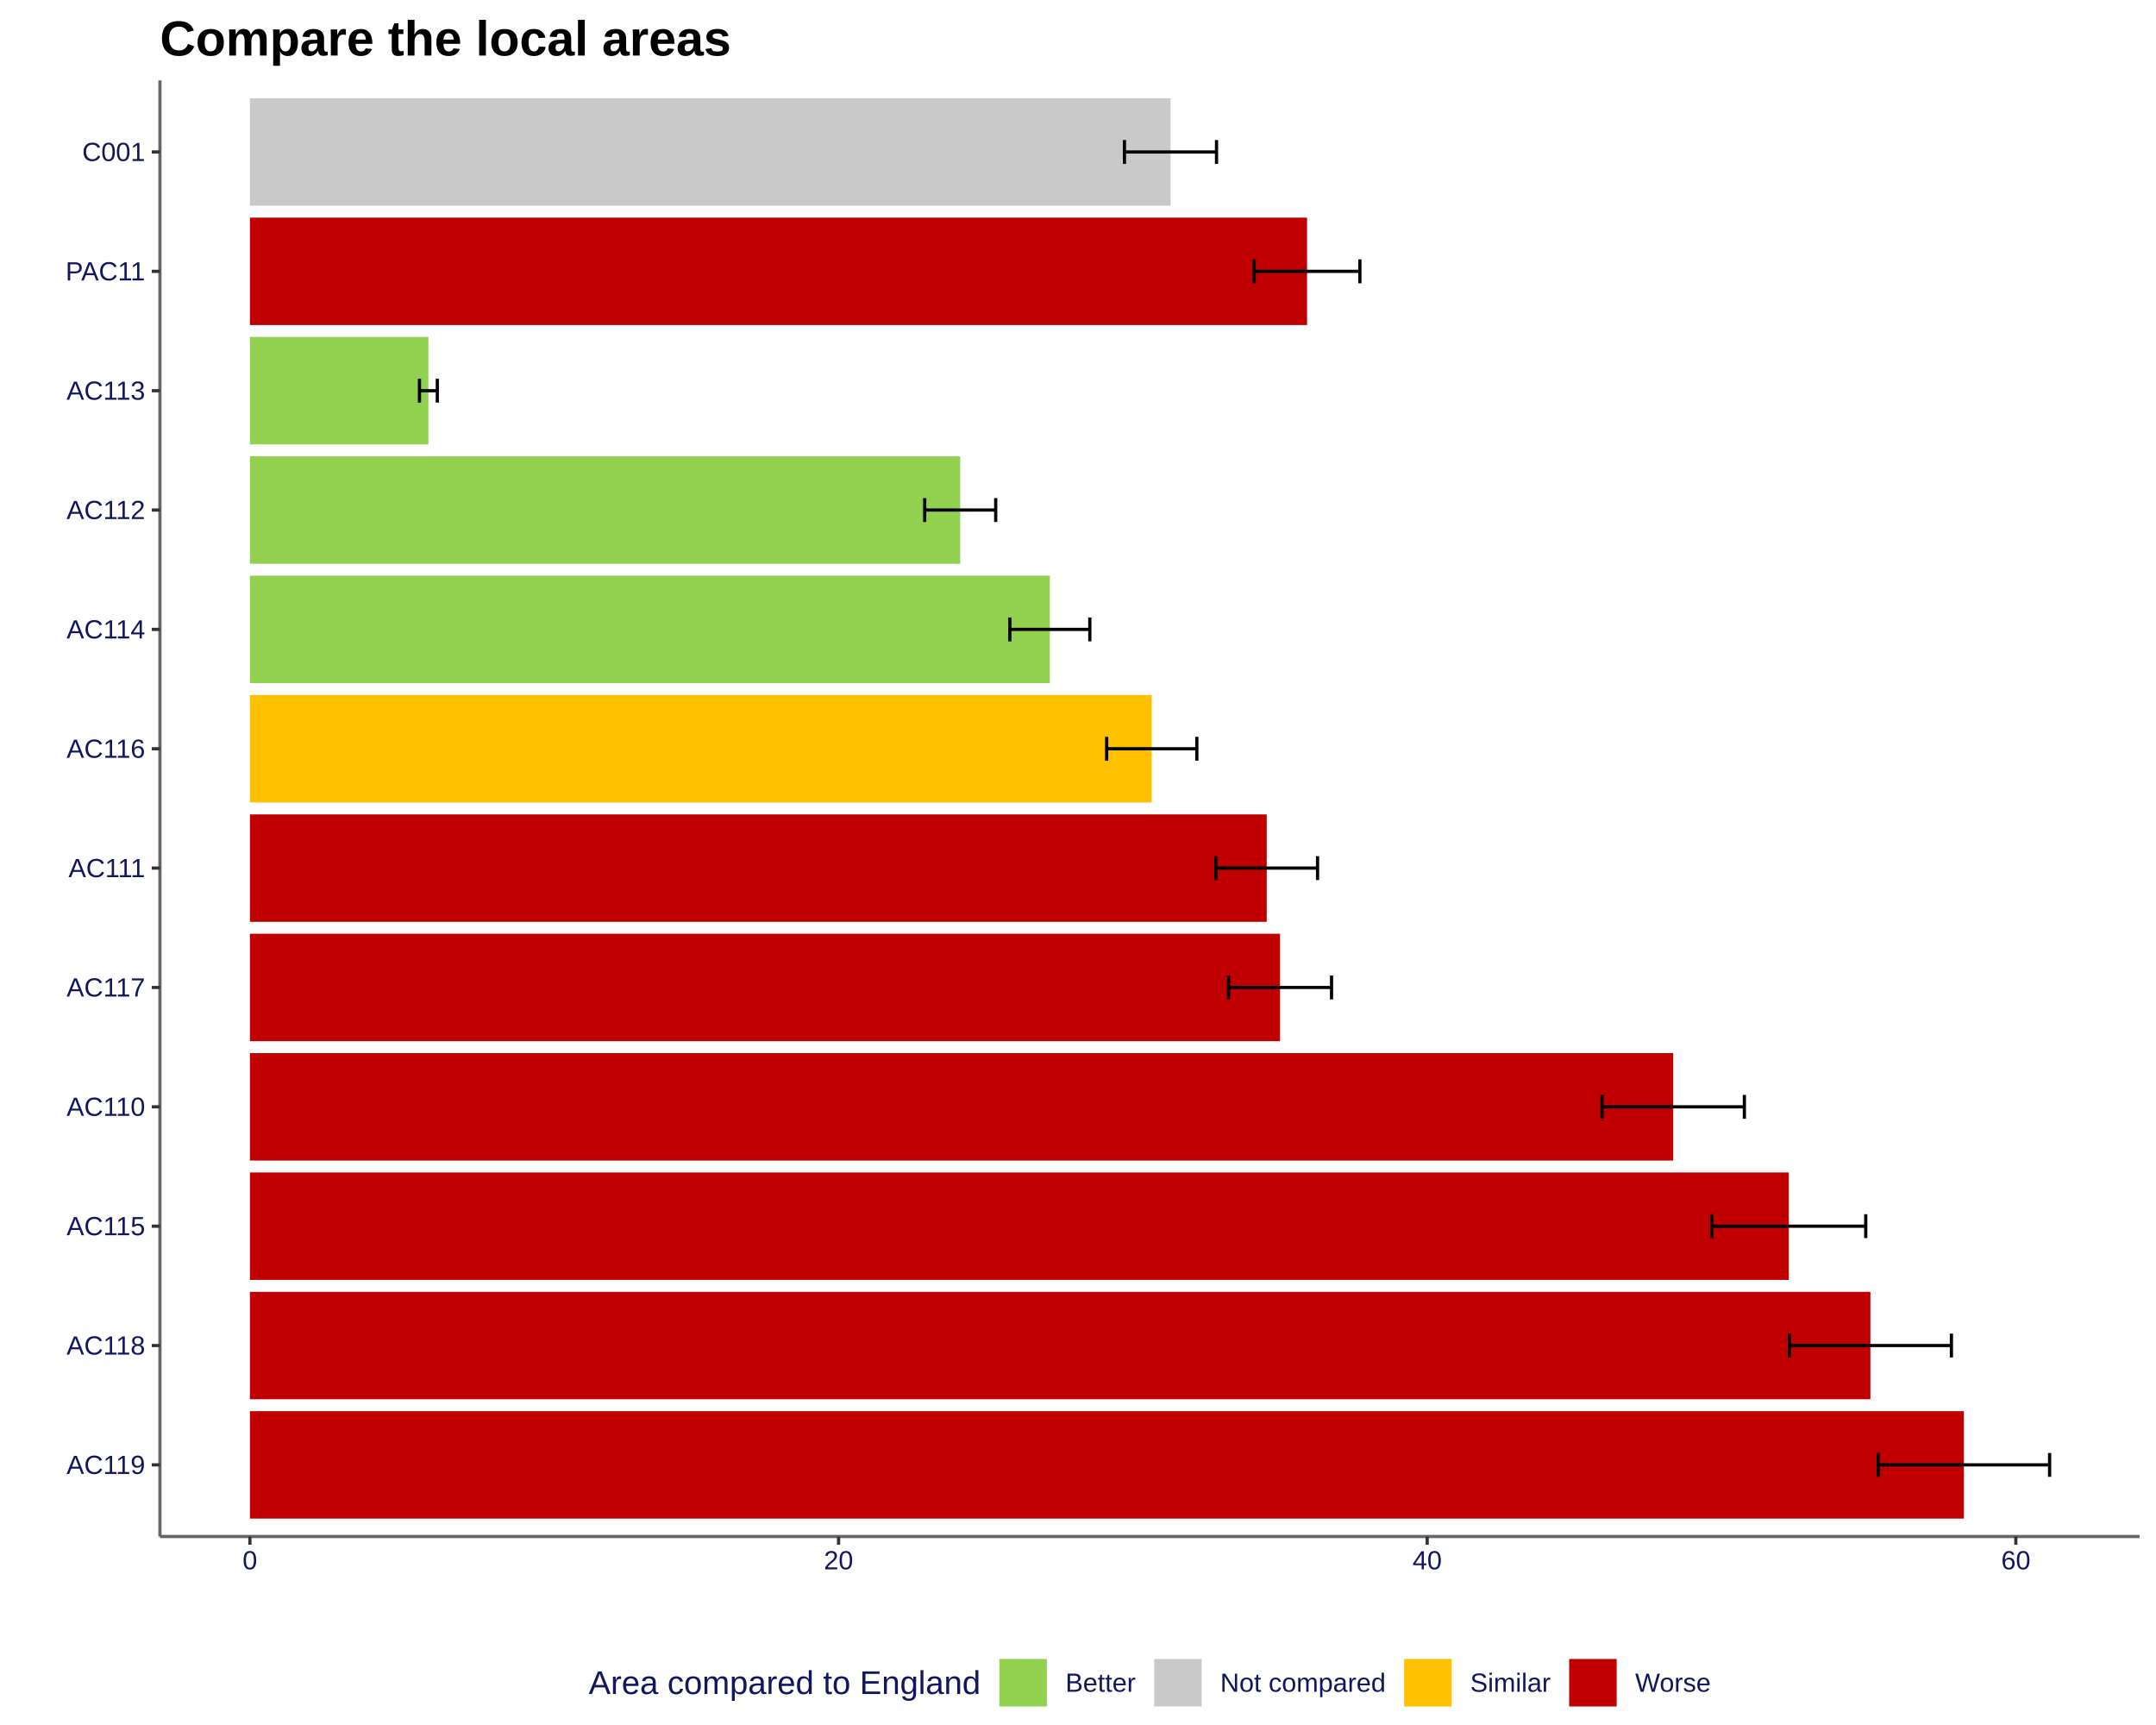
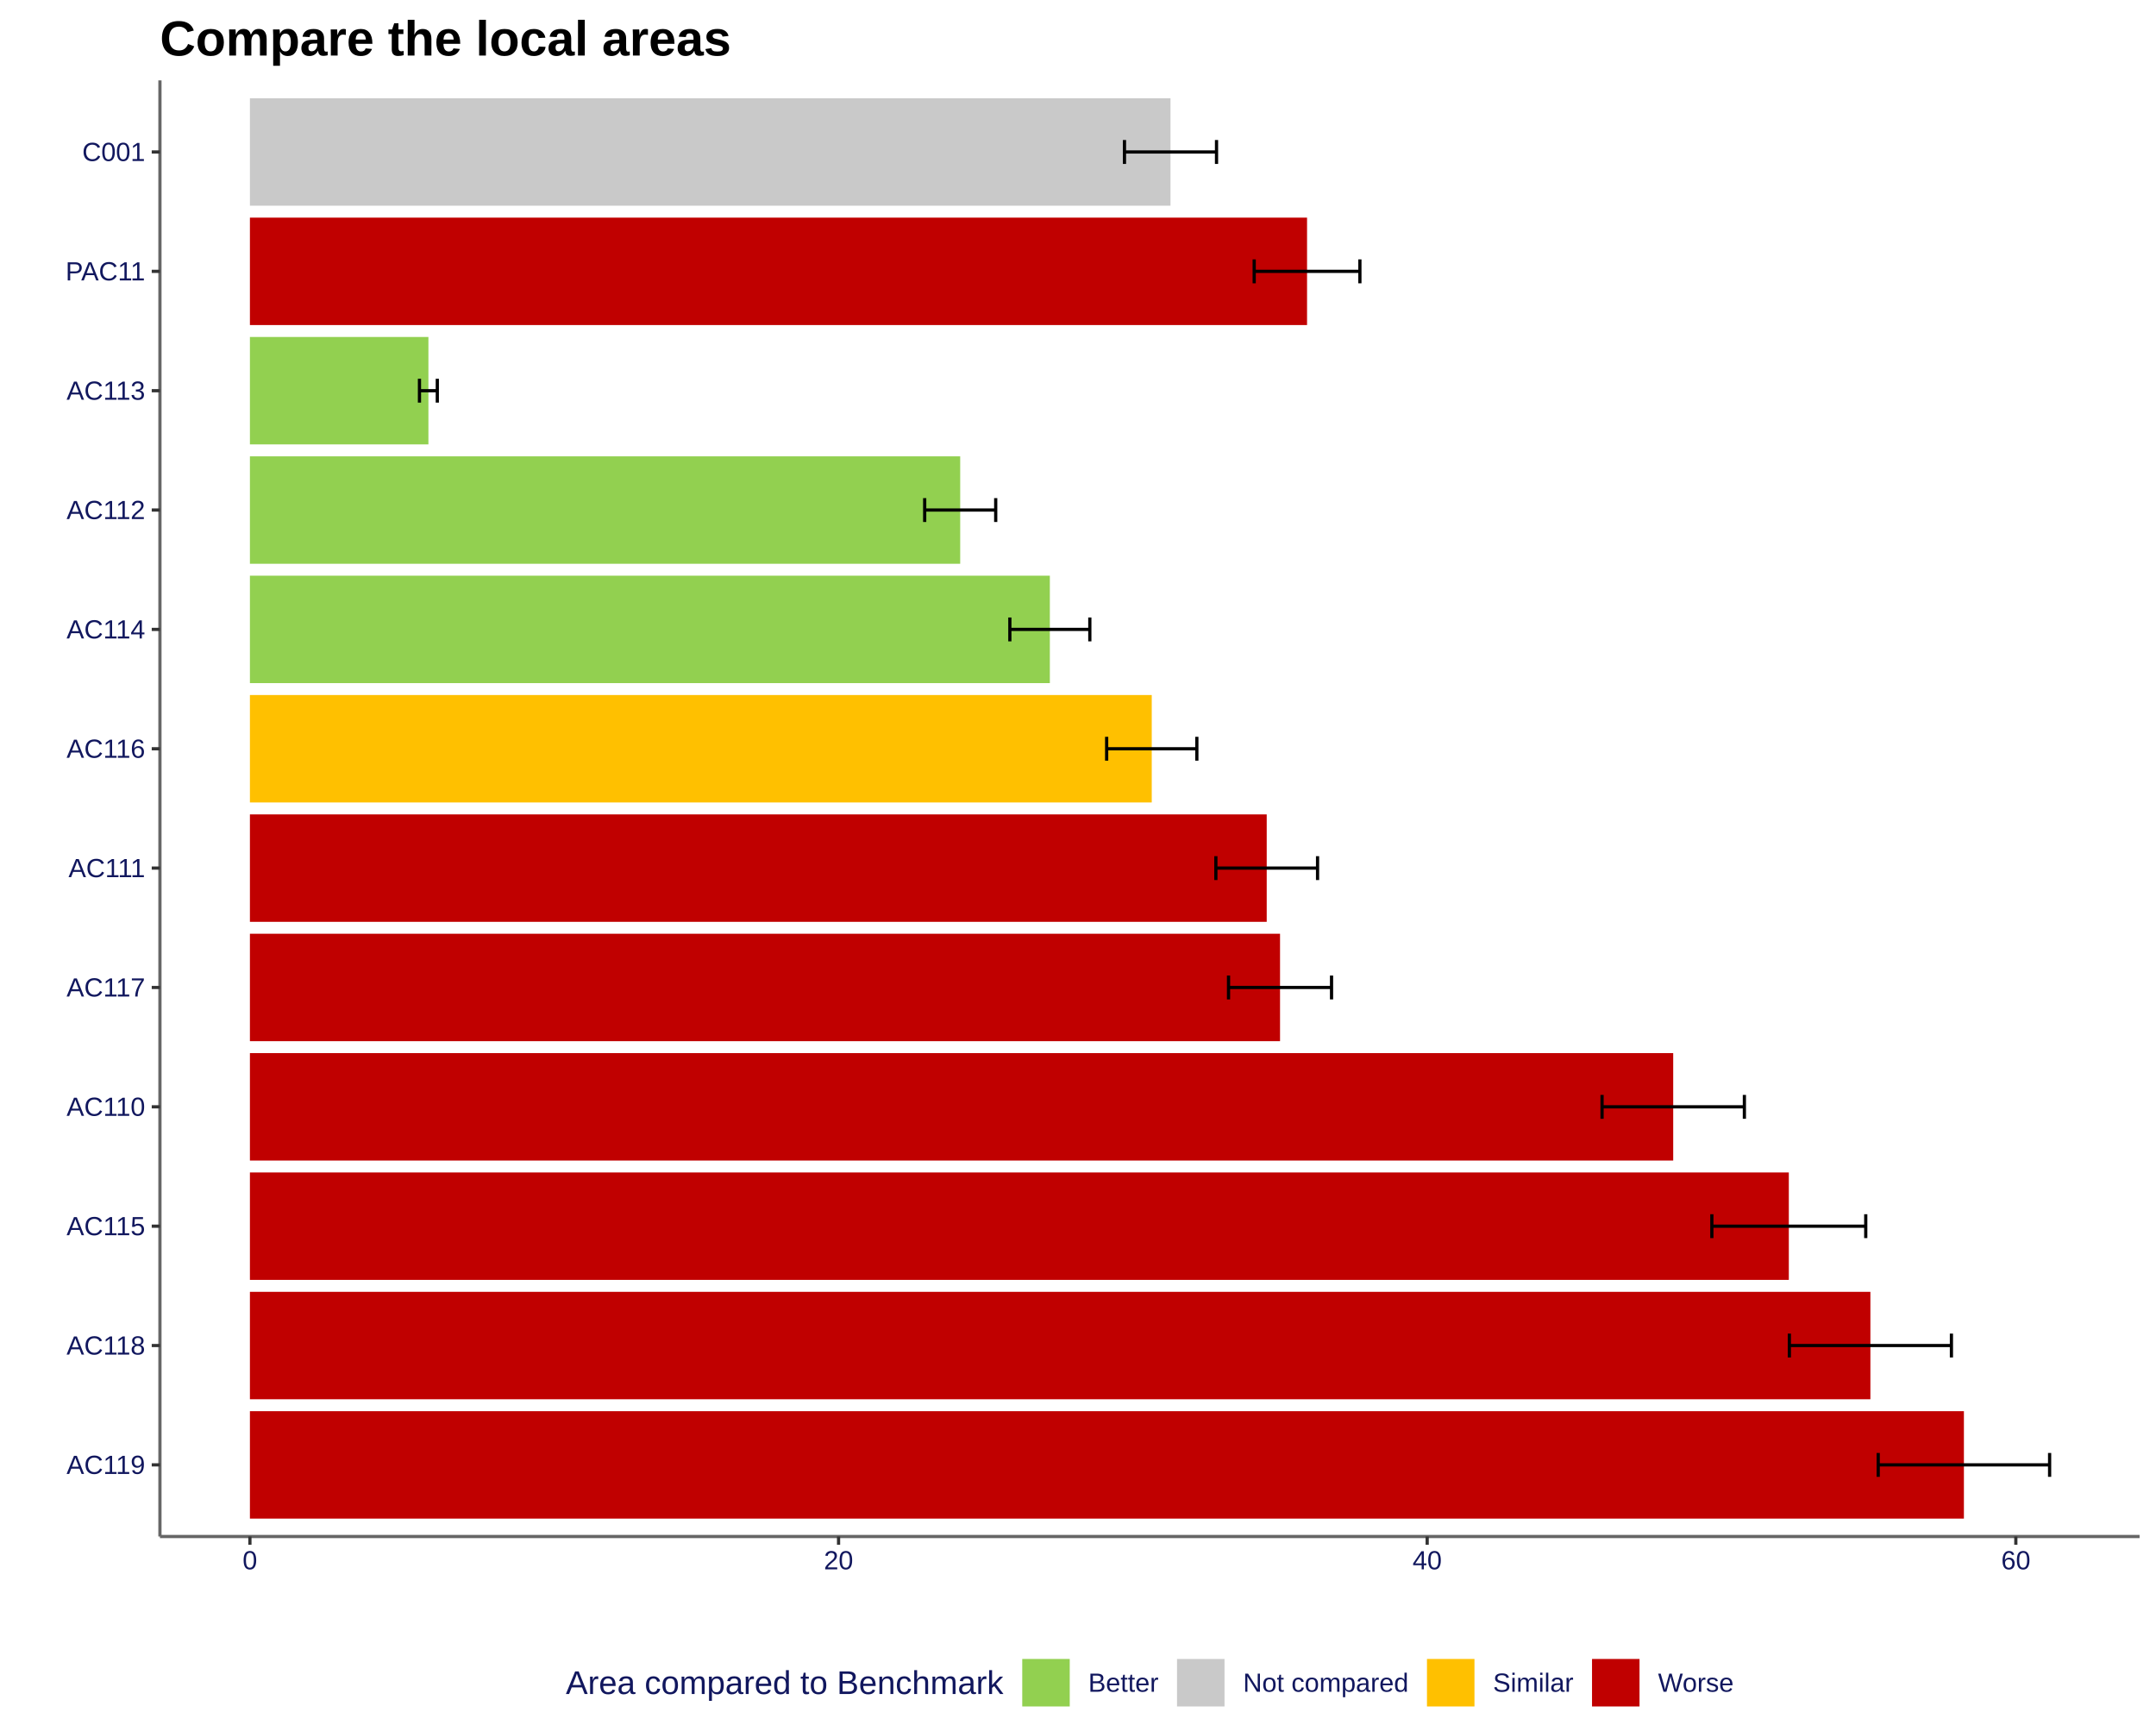
<svg xmlns="http://www.w3.org/2000/svg" viewBox="0 0 720.00 576.00">
  <defs>
    <style type="text/css">
    line, polyline, polygon, path, rect, circle {
      fill: none;
      stroke: #000000;
      stroke-linecap: round;
      stroke-linejoin: round;
      stroke-miterlimit: 10.00;
    }
  </style>
  </defs>
  <rect width="100%" height="100%" style="stroke: none; fill: #FFFFFF;" />
  <defs>
    <clipPath id="cpNTMuNDF8NzE0LjUyfDUxMy4wNnwyNi44NA==">
      <rect x="53.41" y="26.84" width="661.11" height="486.22" />
    </clipPath>
  </defs>
  <rect x="83.46" y="471.21" width="572.39" height="35.87" style="stroke-width: 1.07; stroke: none; stroke-linecap: square; stroke-linejoin: miter; fill: #C00000;" clip-path="url(#cpNTMuNDF8NzE0LjUyfDUxMy4wNnwyNi44NA==)" />
  <rect x="83.46" y="431.36" width="541.16" height="35.87" style="stroke-width: 1.07; stroke: none; stroke-linecap: square; stroke-linejoin: miter; fill: #C00000;" clip-path="url(#cpNTMuNDF8NzE0LjUyfDUxMy4wNnwyNi44NA==)" />
  <rect x="83.46" y="391.50" width="513.92" height="35.87" style="stroke-width: 1.07; stroke: none; stroke-linecap: square; stroke-linejoin: miter; fill: #C00000;" clip-path="url(#cpNTMuNDF8NzE0LjUyfDUxMy4wNnwyNi44NA==)" />
  <rect x="83.46" y="351.65" width="475.31" height="35.87" style="stroke-width: 1.07; stroke: none; stroke-linecap: square; stroke-linejoin: miter; fill: #C00000;" clip-path="url(#cpNTMuNDF8NzE0LjUyfDUxMy4wNnwyNi44NA==)" />
  <rect x="83.46" y="311.79" width="344.01" height="35.87" style="stroke-width: 1.07; stroke: none; stroke-linecap: square; stroke-linejoin: miter; fill: #C00000;" clip-path="url(#cpNTMuNDF8NzE0LjUyfDUxMy4wNnwyNi44NA==)" />
  <rect x="83.46" y="271.94" width="339.56" height="35.87" style="stroke-width: 1.07; stroke: none; stroke-linecap: square; stroke-linejoin: miter; fill: #C00000;" clip-path="url(#cpNTMuNDF8NzE0LjUyfDUxMy4wNnwyNi44NA==)" />
  <rect x="83.46" y="232.08" width="301.17" height="35.87" style="stroke-width: 1.07; stroke: none; stroke-linecap: square; stroke-linejoin: miter; fill: #FFC000;" clip-path="url(#cpNTMuNDF8NzE0LjUyfDUxMy4wNnwyNi44NA==)" />
  <rect x="83.46" y="192.23" width="267.14" height="35.87" style="stroke-width: 1.07; stroke: none; stroke-linecap: square; stroke-linejoin: miter; fill: #92D050;" clip-path="url(#cpNTMuNDF8NzE0LjUyfDUxMy4wNnwyNi44NA==)" />
  <rect x="83.46" y="152.38" width="237.20" height="35.87" style="stroke-width: 1.07; stroke: none; stroke-linecap: square; stroke-linejoin: miter; fill: #92D050;" clip-path="url(#cpNTMuNDF8NzE0LjUyfDUxMy4wNnwyNi44NA==)" />
  <rect x="83.46" y="112.52" width="59.61" height="35.87" style="stroke-width: 1.07; stroke: none; stroke-linecap: square; stroke-linejoin: miter; fill: #92D050;" clip-path="url(#cpNTMuNDF8NzE0LjUyfDUxMy4wNnwyNi44NA==)" />
  <rect x="83.46" y="72.67" width="353.03" height="35.87" style="stroke-width: 1.07; stroke: none; stroke-linecap: square; stroke-linejoin: miter; fill: #C00000;" clip-path="url(#cpNTMuNDF8NzE0LjUyfDUxMy4wNnwyNi44NA==)" />
  <rect x="83.46" y="32.81" width="307.43" height="35.87" style="stroke-width: 1.07; stroke: none; stroke-linecap: square; stroke-linejoin: miter; fill: #C9C9C9;" clip-path="url(#cpNTMuNDF8NzE0LjUyfDUxMy4wNnwyNi44NA==)" />
  <polyline points="582.54,373.57 582.54,365.60 " style="stroke-width: 1.07; stroke-linecap: butt;" clip-path="url(#cpNTMuNDF8NzE0LjUyfDUxMy4wNnwyNi44NA==)" />
  <polyline points="582.54,369.58 535.01,369.58 " style="stroke-width: 1.07; stroke-linecap: butt;" clip-path="url(#cpNTMuNDF8NzE0LjUyfDUxMy4wNnwyNi44NA==)" />
  <polyline points="535.01,373.57 535.01,365.60 " style="stroke-width: 1.07; stroke-linecap: butt;" clip-path="url(#cpNTMuNDF8NzE0LjUyfDUxMy4wNnwyNi44NA==)" />
  <polyline points="440.00,293.86 440.00,285.89 " style="stroke-width: 1.07; stroke-linecap: butt;" clip-path="url(#cpNTMuNDF8NzE0LjUyfDUxMy4wNnwyNi44NA==)" />
  <polyline points="440.00,289.87 406.04,289.87 " style="stroke-width: 1.07; stroke-linecap: butt;" clip-path="url(#cpNTMuNDF8NzE0LjUyfDUxMy4wNnwyNi44NA==)" />
  <polyline points="406.04,293.86 406.04,285.89 " style="stroke-width: 1.07; stroke-linecap: butt;" clip-path="url(#cpNTMuNDF8NzE0LjUyfDUxMy4wNnwyNi44NA==)" />
  <polyline points="332.52,174.30 332.52,166.33 " style="stroke-width: 1.07; stroke-linecap: butt;" clip-path="url(#cpNTMuNDF8NzE0LjUyfDUxMy4wNnwyNi44NA==)" />
  <polyline points="332.52,170.31 308.80,170.31 " style="stroke-width: 1.07; stroke-linecap: butt;" clip-path="url(#cpNTMuNDF8NzE0LjUyfDUxMy4wNnwyNi44NA==)" />
  <polyline points="308.80,174.30 308.80,166.33 " style="stroke-width: 1.07; stroke-linecap: butt;" clip-path="url(#cpNTMuNDF8NzE0LjUyfDUxMy4wNnwyNi44NA==)" />
  <polyline points="146.04,134.44 146.04,126.47 " style="stroke-width: 1.07; stroke-linecap: butt;" clip-path="url(#cpNTMuNDF8NzE0LjUyfDUxMy4wNnwyNi44NA==)" />
  <polyline points="146.04,130.46 140.08,130.46 " style="stroke-width: 1.07; stroke-linecap: butt;" clip-path="url(#cpNTMuNDF8NzE0LjUyfDUxMy4wNnwyNi44NA==)" />
  <polyline points="140.08,134.44 140.08,126.47 " style="stroke-width: 1.07; stroke-linecap: butt;" clip-path="url(#cpNTMuNDF8NzE0LjUyfDUxMy4wNnwyNi44NA==)" />
  <polyline points="363.95,214.15 363.95,206.18 " style="stroke-width: 1.07; stroke-linecap: butt;" clip-path="url(#cpNTMuNDF8NzE0LjUyfDUxMy4wNnwyNi44NA==)" />
  <polyline points="363.95,210.16 337.24,210.16 " style="stroke-width: 1.07; stroke-linecap: butt;" clip-path="url(#cpNTMuNDF8NzE0LjUyfDUxMy4wNnwyNi44NA==)" />
  <polyline points="337.24,214.15 337.24,206.18 " style="stroke-width: 1.07; stroke-linecap: butt;" clip-path="url(#cpNTMuNDF8NzE0LjUyfDUxMy4wNnwyNi44NA==)" />
  <polyline points="623.07,413.42 623.07,405.45 " style="stroke-width: 1.07; stroke-linecap: butt;" clip-path="url(#cpNTMuNDF8NzE0LjUyfDUxMy4wNnwyNi44NA==)" />
  <polyline points="623.07,409.44 571.68,409.44 " style="stroke-width: 1.07; stroke-linecap: butt;" clip-path="url(#cpNTMuNDF8NzE0LjUyfDUxMy4wNnwyNi44NA==)" />
  <polyline points="571.68,413.42 571.68,405.45 " style="stroke-width: 1.07; stroke-linecap: butt;" clip-path="url(#cpNTMuNDF8NzE0LjUyfDUxMy4wNnwyNi44NA==)" />
  <polyline points="399.69,254.00 399.69,246.03 " style="stroke-width: 1.07; stroke-linecap: butt;" clip-path="url(#cpNTMuNDF8NzE0LjUyfDUxMy4wNnwyNi44NA==)" />
  <polyline points="399.69,250.02 369.57,250.02 " style="stroke-width: 1.07; stroke-linecap: butt;" clip-path="url(#cpNTMuNDF8NzE0LjUyfDUxMy4wNnwyNi44NA==)" />
  <polyline points="369.57,254.00 369.57,246.03 " style="stroke-width: 1.07; stroke-linecap: butt;" clip-path="url(#cpNTMuNDF8NzE0LjUyfDUxMy4wNnwyNi44NA==)" />
  <polyline points="444.67,333.71 444.67,325.74 " style="stroke-width: 1.07; stroke-linecap: butt;" clip-path="url(#cpNTMuNDF8NzE0LjUyfDUxMy4wNnwyNi44NA==)" />
  <polyline points="444.67,329.73 410.27,329.73 " style="stroke-width: 1.07; stroke-linecap: butt;" clip-path="url(#cpNTMuNDF8NzE0LjUyfDUxMy4wNnwyNi44NA==)" />
  <polyline points="410.27,333.71 410.27,325.74 " style="stroke-width: 1.07; stroke-linecap: butt;" clip-path="url(#cpNTMuNDF8NzE0LjUyfDUxMy4wNnwyNi44NA==)" />
  <polyline points="651.68,453.27 651.68,445.30 " style="stroke-width: 1.07; stroke-linecap: butt;" clip-path="url(#cpNTMuNDF8NzE0LjUyfDUxMy4wNnwyNi44NA==)" />
  <polyline points="651.68,449.29 597.56,449.29 " style="stroke-width: 1.07; stroke-linecap: butt;" clip-path="url(#cpNTMuNDF8NzE0LjUyfDUxMy4wNnwyNi44NA==)" />
  <polyline points="597.56,453.27 597.56,445.30 " style="stroke-width: 1.07; stroke-linecap: butt;" clip-path="url(#cpNTMuNDF8NzE0LjUyfDUxMy4wNnwyNi44NA==)" />
  <polyline points="684.47,493.13 684.47,485.16 " style="stroke-width: 1.07; stroke-linecap: butt;" clip-path="url(#cpNTMuNDF8NzE0LjUyfDUxMy4wNnwyNi44NA==)" />
  <polyline points="684.47,489.14 627.23,489.14 " style="stroke-width: 1.07; stroke-linecap: butt;" clip-path="url(#cpNTMuNDF8NzE0LjUyfDUxMy4wNnwyNi44NA==)" />
  <polyline points="627.23,493.13 627.23,485.16 " style="stroke-width: 1.07; stroke-linecap: butt;" clip-path="url(#cpNTMuNDF8NzE0LjUyfDUxMy4wNnwyNi44NA==)" />
  <polyline points="454.14,94.59 454.14,86.62 " style="stroke-width: 1.07; stroke-linecap: butt;" clip-path="url(#cpNTMuNDF8NzE0LjUyfDUxMy4wNnwyNi44NA==)" />
  <polyline points="454.14,90.60 418.84,90.60 " style="stroke-width: 1.07; stroke-linecap: butt;" clip-path="url(#cpNTMuNDF8NzE0LjUyfDUxMy4wNnwyNi44NA==)" />
  <polyline points="418.84,94.59 418.84,86.62 " style="stroke-width: 1.07; stroke-linecap: butt;" clip-path="url(#cpNTMuNDF8NzE0LjUyfDUxMy4wNnwyNi44NA==)" />
  <polyline points="406.26,54.73 406.26,46.76 " style="stroke-width: 1.07; stroke-linecap: butt;" clip-path="url(#cpNTMuNDF8NzE0LjUyfDUxMy4wNnwyNi44NA==)" />
  <polyline points="406.26,50.75 375.52,50.75 " style="stroke-width: 1.07; stroke-linecap: butt;" clip-path="url(#cpNTMuNDF8NzE0LjUyfDUxMy4wNnwyNi44NA==)" />
  <polyline points="375.52,54.73 375.52,46.76 " style="stroke-width: 1.07; stroke-linecap: butt;" clip-path="url(#cpNTMuNDF8NzE0LjUyfDUxMy4wNnwyNi44NA==)" />
  <defs>
    <clipPath id="cpMC4wMHw3MjAuMDB8NTc2LjAwfDAuMDA=">
      <rect x="0.00" y="0.00" width="720.00" height="576.00" />
    </clipPath>
  </defs>
  <polyline points="53.41,513.06 53.41,26.84 " style="stroke-width: 1.07; stroke: #666666; stroke-linecap: butt;" clip-path="url(#cpMC4wMHw3MjAuMDB8NTc2LjAwfDAuMDA=)" />
  <g clip-path="url(#cpMC4wMHw3MjAuMDB8NTc2LjAwfDAuMDA=)">
    <text x="22.23" y="492.17" style="font-size: 8.80px; fill: #11175E; font-family: Liberation Sans;" textLength="26.25px" lengthAdjust="spacingAndGlyphs">AC119</text>
  </g>
  <g clip-path="url(#cpMC4wMHw3MjAuMDB8NTc2LjAwfDAuMDA=)">
    <text x="22.23" y="452.31" style="font-size: 8.80px; fill: #11175E; font-family: Liberation Sans;" textLength="26.25px" lengthAdjust="spacingAndGlyphs">AC118</text>
  </g>
  <g clip-path="url(#cpMC4wMHw3MjAuMDB8NTc2LjAwfDAuMDA=)">
    <text x="22.23" y="412.46" style="font-size: 8.80px; fill: #11175E; font-family: Liberation Sans;" textLength="26.25px" lengthAdjust="spacingAndGlyphs">AC115</text>
  </g>
  <g clip-path="url(#cpMC4wMHw3MjAuMDB8NTc2LjAwfDAuMDA=)">
    <text x="22.23" y="372.60" style="font-size: 8.80px; fill: #11175E; font-family: Liberation Sans;" textLength="26.25px" lengthAdjust="spacingAndGlyphs">AC110</text>
  </g>
  <g clip-path="url(#cpMC4wMHw3MjAuMDB8NTc2LjAwfDAuMDA=)">
    <text x="22.23" y="332.75" style="font-size: 8.80px; fill: #11175E; font-family: Liberation Sans;" textLength="26.25px" lengthAdjust="spacingAndGlyphs">AC117</text>
  </g>
  <g clip-path="url(#cpMC4wMHw3MjAuMDB8NTc2LjAwfDAuMDA=)">
    <text x="22.88" y="292.90" style="font-size: 8.80px; fill: #11175E; font-family: Liberation Sans;" textLength="25.59px" lengthAdjust="spacingAndGlyphs">AC111</text>
  </g>
  <g clip-path="url(#cpMC4wMHw3MjAuMDB8NTc2LjAwfDAuMDA=)">
    <text x="22.23" y="253.04" style="font-size: 8.80px; fill: #11175E; font-family: Liberation Sans;" textLength="26.25px" lengthAdjust="spacingAndGlyphs">AC116</text>
  </g>
  <g clip-path="url(#cpMC4wMHw3MjAuMDB8NTc2LjAwfDAuMDA=)">
    <text x="22.23" y="213.19" style="font-size: 8.80px; fill: #11175E; font-family: Liberation Sans;" textLength="26.25px" lengthAdjust="spacingAndGlyphs">AC114</text>
  </g>
  <g clip-path="url(#cpMC4wMHw3MjAuMDB8NTc2LjAwfDAuMDA=)">
    <text x="22.23" y="173.33" style="font-size: 8.80px; fill: #11175E; font-family: Liberation Sans;" textLength="26.25px" lengthAdjust="spacingAndGlyphs">AC112</text>
  </g>
  <g clip-path="url(#cpMC4wMHw3MjAuMDB8NTc2LjAwfDAuMDA=)">
    <text x="22.23" y="133.48" style="font-size: 8.80px; fill: #11175E; font-family: Liberation Sans;" textLength="26.25px" lengthAdjust="spacingAndGlyphs">AC113</text>
  </g>
  <g clip-path="url(#cpMC4wMHw3MjAuMDB8NTc2LjAwfDAuMDA=)">
    <text x="21.90" y="93.63" style="font-size: 8.80px; fill: #11175E; font-family: Liberation Sans;" textLength="26.58px" lengthAdjust="spacingAndGlyphs">PAC11</text>
  </g>
  <g clip-path="url(#cpMC4wMHw3MjAuMDB8NTc2LjAwfDAuMDA=)">
    <text x="27.45" y="53.77" style="font-size: 8.80px; fill: #11175E; font-family: Liberation Sans;" textLength="21.03px" lengthAdjust="spacingAndGlyphs">C001</text>
  </g>
  <polyline points="50.67,489.14 53.41,489.14 " style="stroke-width: 1.07; stroke: #333333; stroke-linecap: butt;" clip-path="url(#cpMC4wMHw3MjAuMDB8NTc2LjAwfDAuMDA=)" />
  <polyline points="50.67,449.29 53.41,449.29 " style="stroke-width: 1.07; stroke: #333333; stroke-linecap: butt;" clip-path="url(#cpMC4wMHw3MjAuMDB8NTc2LjAwfDAuMDA=)" />
  <polyline points="50.67,409.44 53.41,409.44 " style="stroke-width: 1.07; stroke: #333333; stroke-linecap: butt;" clip-path="url(#cpMC4wMHw3MjAuMDB8NTc2LjAwfDAuMDA=)" />
  <polyline points="50.67,369.58 53.41,369.58 " style="stroke-width: 1.07; stroke: #333333; stroke-linecap: butt;" clip-path="url(#cpMC4wMHw3MjAuMDB8NTc2LjAwfDAuMDA=)" />
  <polyline points="50.67,329.73 53.41,329.73 " style="stroke-width: 1.07; stroke: #333333; stroke-linecap: butt;" clip-path="url(#cpMC4wMHw3MjAuMDB8NTc2LjAwfDAuMDA=)" />
  <polyline points="50.67,289.87 53.41,289.87 " style="stroke-width: 1.07; stroke: #333333; stroke-linecap: butt;" clip-path="url(#cpMC4wMHw3MjAuMDB8NTc2LjAwfDAuMDA=)" />
  <polyline points="50.67,250.02 53.41,250.02 " style="stroke-width: 1.07; stroke: #333333; stroke-linecap: butt;" clip-path="url(#cpMC4wMHw3MjAuMDB8NTc2LjAwfDAuMDA=)" />
  <polyline points="50.67,210.16 53.41,210.16 " style="stroke-width: 1.07; stroke: #333333; stroke-linecap: butt;" clip-path="url(#cpMC4wMHw3MjAuMDB8NTc2LjAwfDAuMDA=)" />
  <polyline points="50.67,170.31 53.41,170.31 " style="stroke-width: 1.07; stroke: #333333; stroke-linecap: butt;" clip-path="url(#cpMC4wMHw3MjAuMDB8NTc2LjAwfDAuMDA=)" />
  <polyline points="50.67,130.46 53.41,130.46 " style="stroke-width: 1.07; stroke: #333333; stroke-linecap: butt;" clip-path="url(#cpMC4wMHw3MjAuMDB8NTc2LjAwfDAuMDA=)" />
  <polyline points="50.67,90.60 53.41,90.60 " style="stroke-width: 1.07; stroke: #333333; stroke-linecap: butt;" clip-path="url(#cpMC4wMHw3MjAuMDB8NTc2LjAwfDAuMDA=)" />
  <polyline points="50.67,50.75 53.41,50.75 " style="stroke-width: 1.07; stroke: #333333; stroke-linecap: butt;" clip-path="url(#cpMC4wMHw3MjAuMDB8NTc2LjAwfDAuMDA=)" />
  <polyline points="53.41,513.06 714.52,513.06 " style="stroke-width: 1.07; stroke: #666666; stroke-linecap: butt;" clip-path="url(#cpMC4wMHw3MjAuMDB8NTc2LjAwfDAuMDA=)" />
  <polyline points="83.46,515.80 83.46,513.06 " style="stroke-width: 1.07; stroke: #333333; stroke-linecap: butt;" clip-path="url(#cpMC4wMHw3MjAuMDB8NTc2LjAwfDAuMDA=)" />
  <polyline points="280.04,515.80 280.04,513.06 " style="stroke-width: 1.07; stroke: #333333; stroke-linecap: butt;" clip-path="url(#cpMC4wMHw3MjAuMDB8NTc2LjAwfDAuMDA=)" />
  <polyline points="476.61,515.80 476.61,513.06 " style="stroke-width: 1.07; stroke: #333333; stroke-linecap: butt;" clip-path="url(#cpMC4wMHw3MjAuMDB8NTc2LjAwfDAuMDA=)" />
  <polyline points="673.19,515.80 673.19,513.06 " style="stroke-width: 1.07; stroke: #333333; stroke-linecap: butt;" clip-path="url(#cpMC4wMHw3MjAuMDB8NTc2LjAwfDAuMDA=)" />
  <g clip-path="url(#cpMC4wMHw3MjAuMDB8NTc2LjAwfDAuMDA=)">
    <text x="81.01" y="524.03" style="font-size: 8.80px; fill: #11175E; font-family: Liberation Sans;" textLength="4.89px" lengthAdjust="spacingAndGlyphs">0</text>
  </g>
  <g clip-path="url(#cpMC4wMHw3MjAuMDB8NTc2LjAwfDAuMDA=)">
    <text x="275.14" y="524.03" style="font-size: 8.80px; fill: #11175E; font-family: Liberation Sans;" textLength="9.78px" lengthAdjust="spacingAndGlyphs">20</text>
  </g>
  <g clip-path="url(#cpMC4wMHw3MjAuMDB8NTc2LjAwfDAuMDA=)">
    <text x="471.72" y="524.03" style="font-size: 8.80px; fill: #11175E; font-family: Liberation Sans;" textLength="9.78px" lengthAdjust="spacingAndGlyphs">40</text>
  </g>
  <g clip-path="url(#cpMC4wMHw3MjAuMDB8NTc2LjAwfDAuMDA=)">
    <text x="668.30" y="524.03" style="font-size: 8.80px; fill: #11175E; font-family: Liberation Sans;" textLength="9.78px" lengthAdjust="spacingAndGlyphs">60</text>
  </g>
-   <rect x="196.60" y="553.24" width="374.74" height="17.28" style="stroke-width: 1.07; stroke: none; fill: #FFFFFF;" clip-path="url(#cpMC4wMHw3MjAuMDB8NTc2LjAwfDAuMDA=)" />
+   <rect x="188.97" y="553.24" width="389.99" height="17.28" style="stroke-width: 1.07; stroke: none; fill: #FFFFFF;" clip-path="url(#cpMC4wMHw3MjAuMDB8NTc2LjAwfDAuMDA=)" />
  <g clip-path="url(#cpMC4wMHw3MjAuMDB8NTc2LjAwfDAuMDA=)">
-     <text x="196.60" y="565.66" style="font-size: 11.00px; fill: #11175E; font-family: Liberation Sans;" textLength="130.97px" lengthAdjust="spacingAndGlyphs">Area compared to England</text>
+     <text x="188.97" y="565.66" style="font-size: 11.00px; fill: #11175E; font-family: Liberation Sans;" textLength="146.22px" lengthAdjust="spacingAndGlyphs">Area compared to Benchmark</text>
  </g>
-   <rect x="333.04" y="553.24" width="17.28" height="17.28" style="stroke-width: 1.07; stroke: #FFFFFF;" clip-path="url(#cpMC4wMHw3MjAuMDB8NTc2LjAwfDAuMDA=)" />
-   <rect x="333.75" y="553.95" width="15.86" height="15.86" style="stroke-width: 1.07; stroke: none; stroke-linecap: square; stroke-linejoin: miter; fill: #92D050;" clip-path="url(#cpMC4wMHw3MjAuMDB8NTc2LjAwfDAuMDA=)" />
-   <rect x="384.74" y="553.24" width="17.28" height="17.28" style="stroke-width: 1.07; stroke: #FFFFFF;" clip-path="url(#cpMC4wMHw3MjAuMDB8NTc2LjAwfDAuMDA=)" />
-   <rect x="385.44" y="553.95" width="15.86" height="15.86" style="stroke-width: 1.07; stroke: none; stroke-linecap: square; stroke-linejoin: miter; fill: #C9C9C9;" clip-path="url(#cpMC4wMHw3MjAuMDB8NTc2LjAwfDAuMDA=)" />
-   <rect x="468.21" y="553.24" width="17.28" height="17.28" style="stroke-width: 1.07; stroke: #FFFFFF;" clip-path="url(#cpMC4wMHw3MjAuMDB8NTc2LjAwfDAuMDA=)" />
-   <rect x="468.92" y="553.95" width="15.86" height="15.86" style="stroke-width: 1.07; stroke: none; stroke-linecap: square; stroke-linejoin: miter; fill: #FFC000;" clip-path="url(#cpMC4wMHw3MjAuMDB8NTc2LjAwfDAuMDA=)" />
-   <rect x="523.32" y="553.24" width="17.28" height="17.28" style="stroke-width: 1.07; stroke: #FFFFFF;" clip-path="url(#cpMC4wMHw3MjAuMDB8NTc2LjAwfDAuMDA=)" />
-   <rect x="524.03" y="553.95" width="15.86" height="15.86" style="stroke-width: 1.07; stroke: none; stroke-linecap: square; stroke-linejoin: miter; fill: #C00000;" clip-path="url(#cpMC4wMHw3MjAuMDB8NTc2LjAwfDAuMDA=)" />
+   <rect x="340.67" y="553.24" width="17.28" height="17.28" style="stroke-width: 1.07; stroke: #FFFFFF;" clip-path="url(#cpMC4wMHw3MjAuMDB8NTc2LjAwfDAuMDA=)" />
+   <rect x="341.38" y="553.95" width="15.86" height="15.86" style="stroke-width: 1.07; stroke: none; stroke-linecap: square; stroke-linejoin: miter; fill: #92D050;" clip-path="url(#cpMC4wMHw3MjAuMDB8NTc2LjAwfDAuMDA=)" />
+   <rect x="392.36" y="553.24" width="17.28" height="17.28" style="stroke-width: 1.07; stroke: #FFFFFF;" clip-path="url(#cpMC4wMHw3MjAuMDB8NTc2LjAwfDAuMDA=)" />
+   <rect x="393.07" y="553.95" width="15.86" height="15.86" style="stroke-width: 1.07; stroke: none; stroke-linecap: square; stroke-linejoin: miter; fill: #C9C9C9;" clip-path="url(#cpMC4wMHw3MjAuMDB8NTc2LjAwfDAuMDA=)" />
+   <rect x="475.83" y="553.24" width="17.28" height="17.28" style="stroke-width: 1.07; stroke: #FFFFFF;" clip-path="url(#cpMC4wMHw3MjAuMDB8NTc2LjAwfDAuMDA=)" />
+   <rect x="476.54" y="553.95" width="15.86" height="15.86" style="stroke-width: 1.07; stroke: none; stroke-linecap: square; stroke-linejoin: miter; fill: #FFC000;" clip-path="url(#cpMC4wMHw3MjAuMDB8NTc2LjAwfDAuMDA=)" />
+   <rect x="530.95" y="553.24" width="17.28" height="17.28" style="stroke-width: 1.07; stroke: #FFFFFF;" clip-path="url(#cpMC4wMHw3MjAuMDB8NTc2LjAwfDAuMDA=)" />
+   <rect x="531.66" y="553.95" width="15.86" height="15.86" style="stroke-width: 1.07; stroke: none; stroke-linecap: square; stroke-linejoin: miter; fill: #C00000;" clip-path="url(#cpMC4wMHw3MjAuMDB8NTc2LjAwfDAuMDA=)" />
  <g clip-path="url(#cpMC4wMHw3MjAuMDB8NTc2LjAwfDAuMDA=)">
-     <text x="355.80" y="564.90" style="font-size: 8.80px; fill: #11175E; font-family: Liberation Sans;" textLength="23.45px" lengthAdjust="spacingAndGlyphs">Better</text>
+     <text x="363.43" y="564.90" style="font-size: 8.80px; fill: #11175E; font-family: Liberation Sans;" textLength="23.45px" lengthAdjust="spacingAndGlyphs">Better</text>
  </g>
  <g clip-path="url(#cpMC4wMHw3MjAuMDB8NTc2LjAwfDAuMDA=)">
-     <text x="407.50" y="564.90" style="font-size: 8.80px; fill: #11175E; font-family: Liberation Sans;" textLength="55.23px" lengthAdjust="spacingAndGlyphs">Not compared</text>
+     <text x="415.12" y="564.90" style="font-size: 8.80px; fill: #11175E; font-family: Liberation Sans;" textLength="55.23px" lengthAdjust="spacingAndGlyphs">Not compared</text>
  </g>
  <g clip-path="url(#cpMC4wMHw3MjAuMDB8NTc2LjAwfDAuMDA=)">
-     <text x="490.97" y="564.90" style="font-size: 8.80px; fill: #11175E; font-family: Liberation Sans;" textLength="26.88px" lengthAdjust="spacingAndGlyphs">Similar</text>
+     <text x="498.59" y="564.90" style="font-size: 8.80px; fill: #11175E; font-family: Liberation Sans;" textLength="26.88px" lengthAdjust="spacingAndGlyphs">Similar</text>
  </g>
  <g clip-path="url(#cpMC4wMHw3MjAuMDB8NTc2LjAwfDAuMDA=)">
-     <text x="546.08" y="564.90" style="font-size: 8.80px; fill: #11175E; font-family: Liberation Sans;" textLength="25.25px" lengthAdjust="spacingAndGlyphs">Worse</text>
+     <text x="553.71" y="564.90" style="font-size: 8.80px; fill: #11175E; font-family: Liberation Sans;" textLength="25.25px" lengthAdjust="spacingAndGlyphs">Worse</text>
  </g>
  <g clip-path="url(#cpMC4wMHw3MjAuMDB8NTc2LjAwfDAuMDA=)">
    <text x="53.41" y="18.55" style="font-size: 16.50px; font-weight: bold; font-family: Liberation Sans;" textLength="190.69px" lengthAdjust="spacingAndGlyphs">Compare the local areas</text>
  </g>
</svg>
